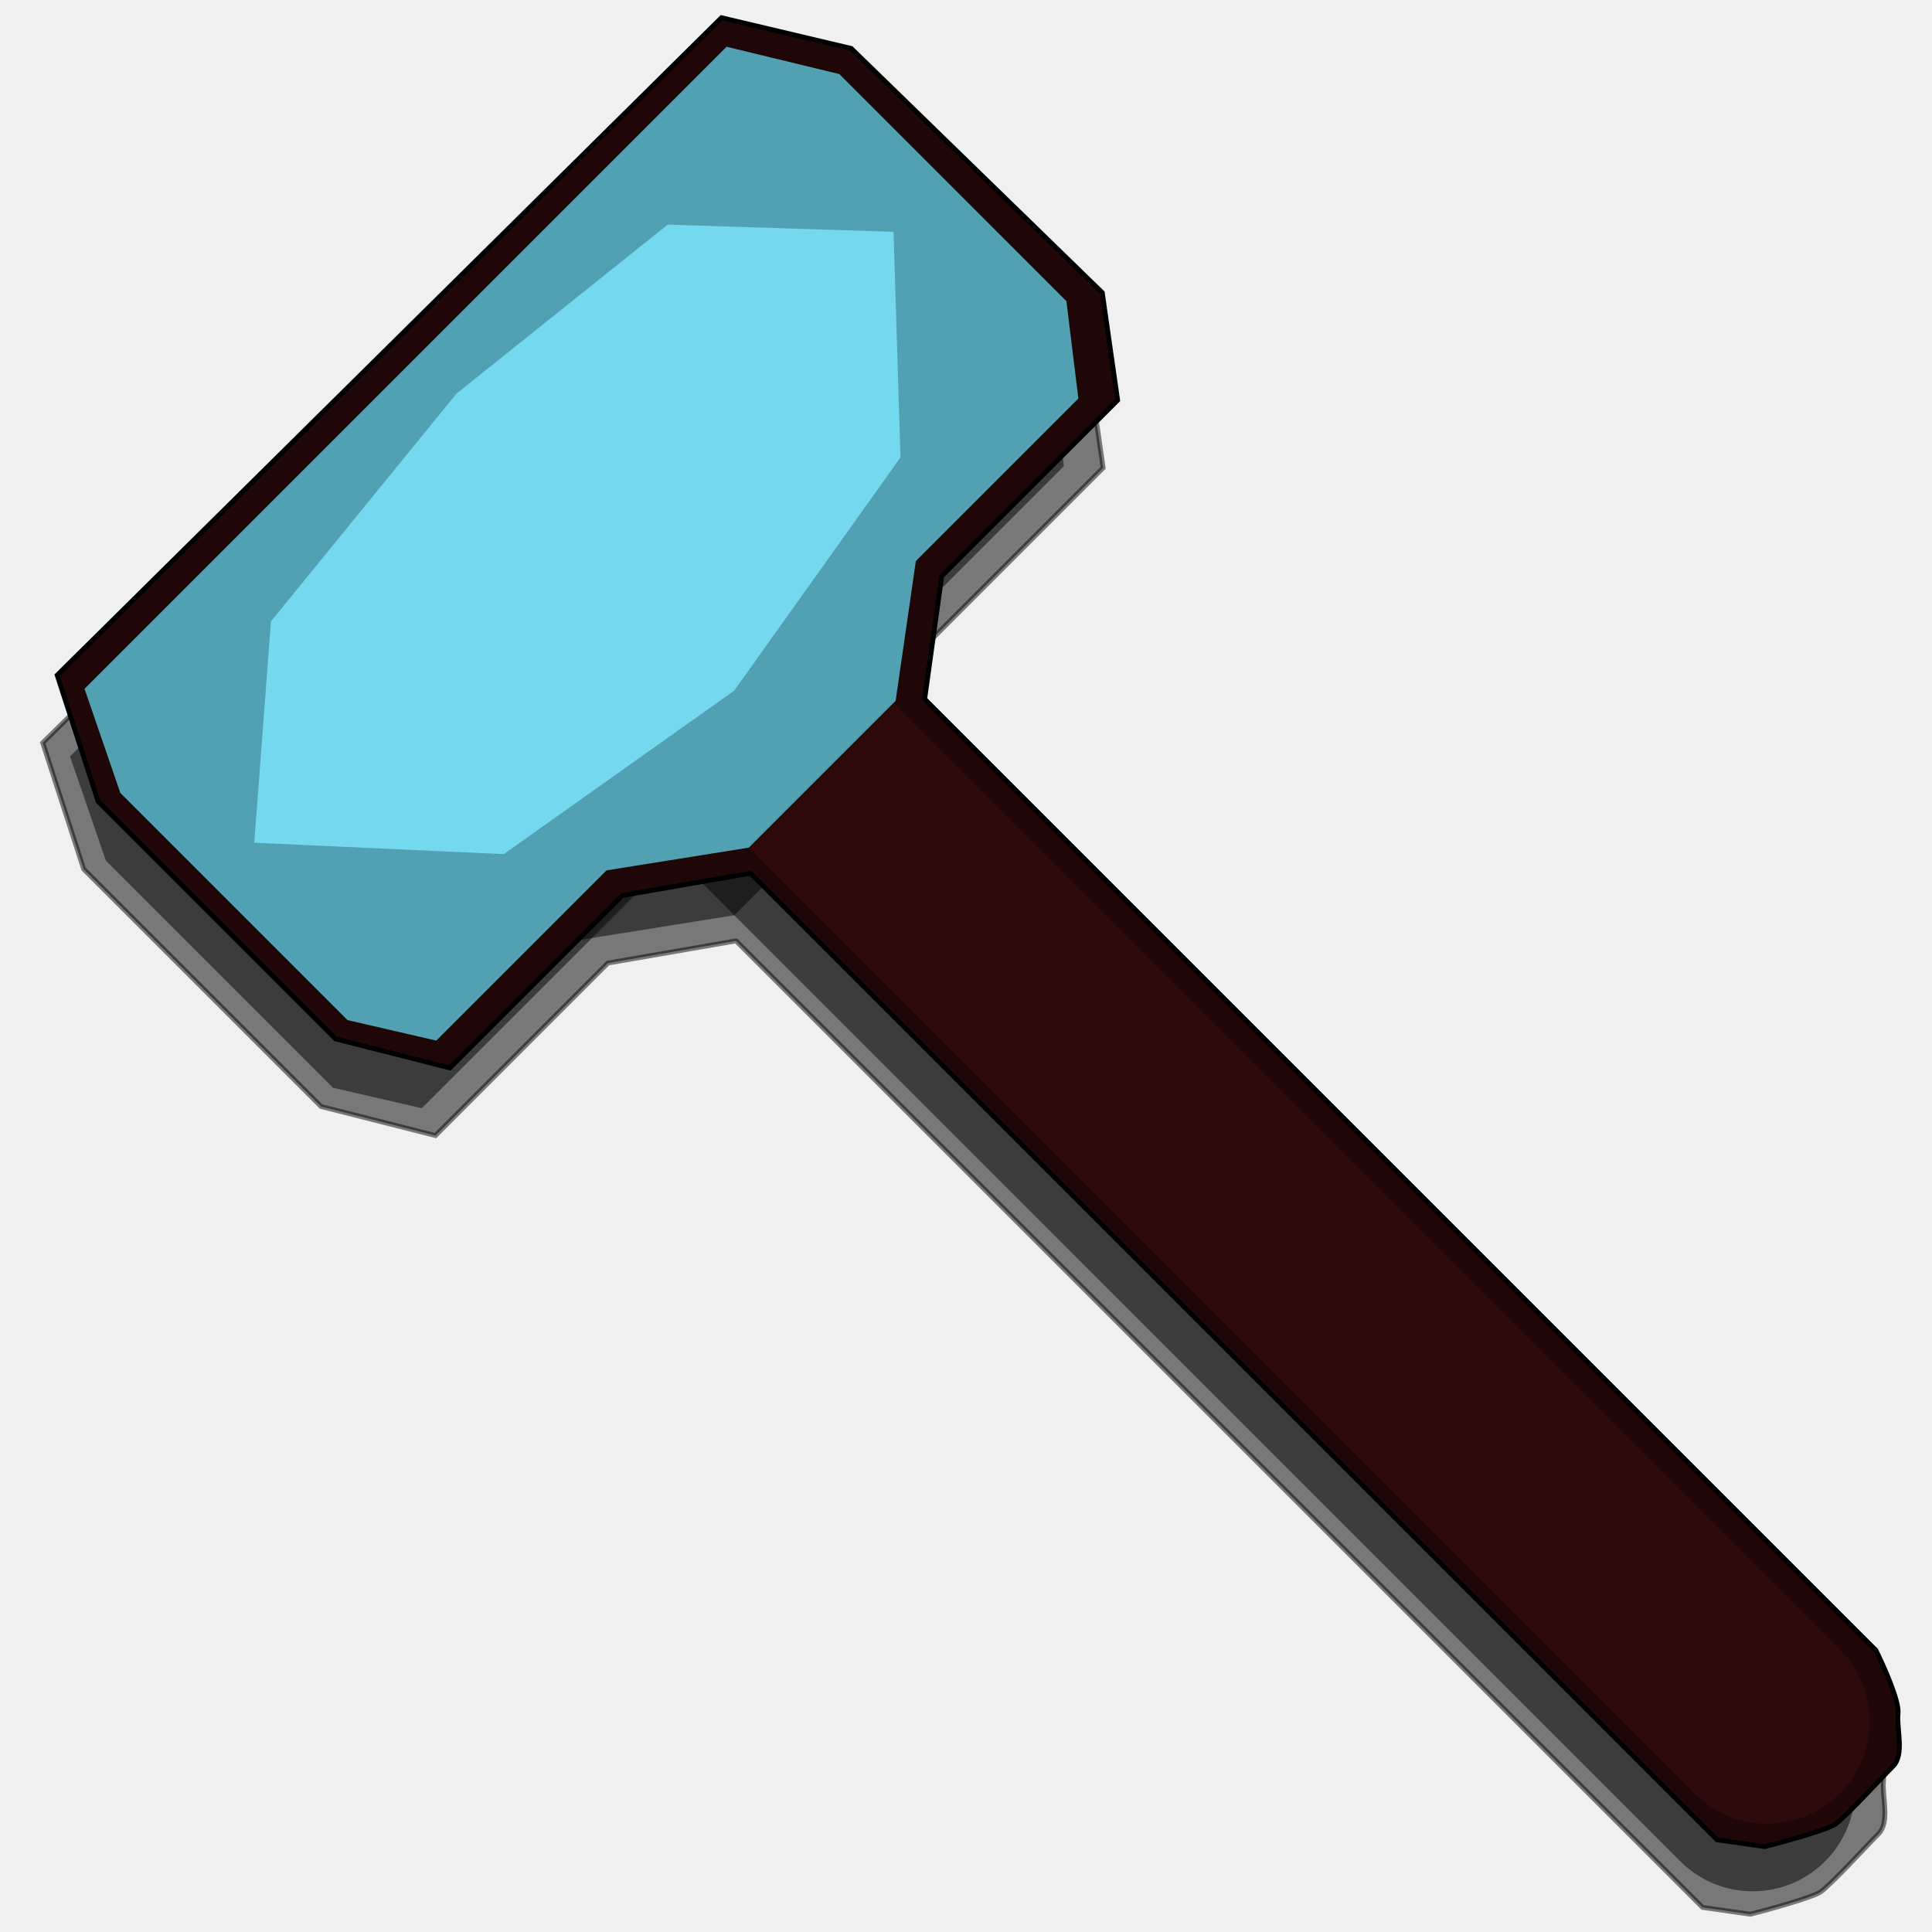
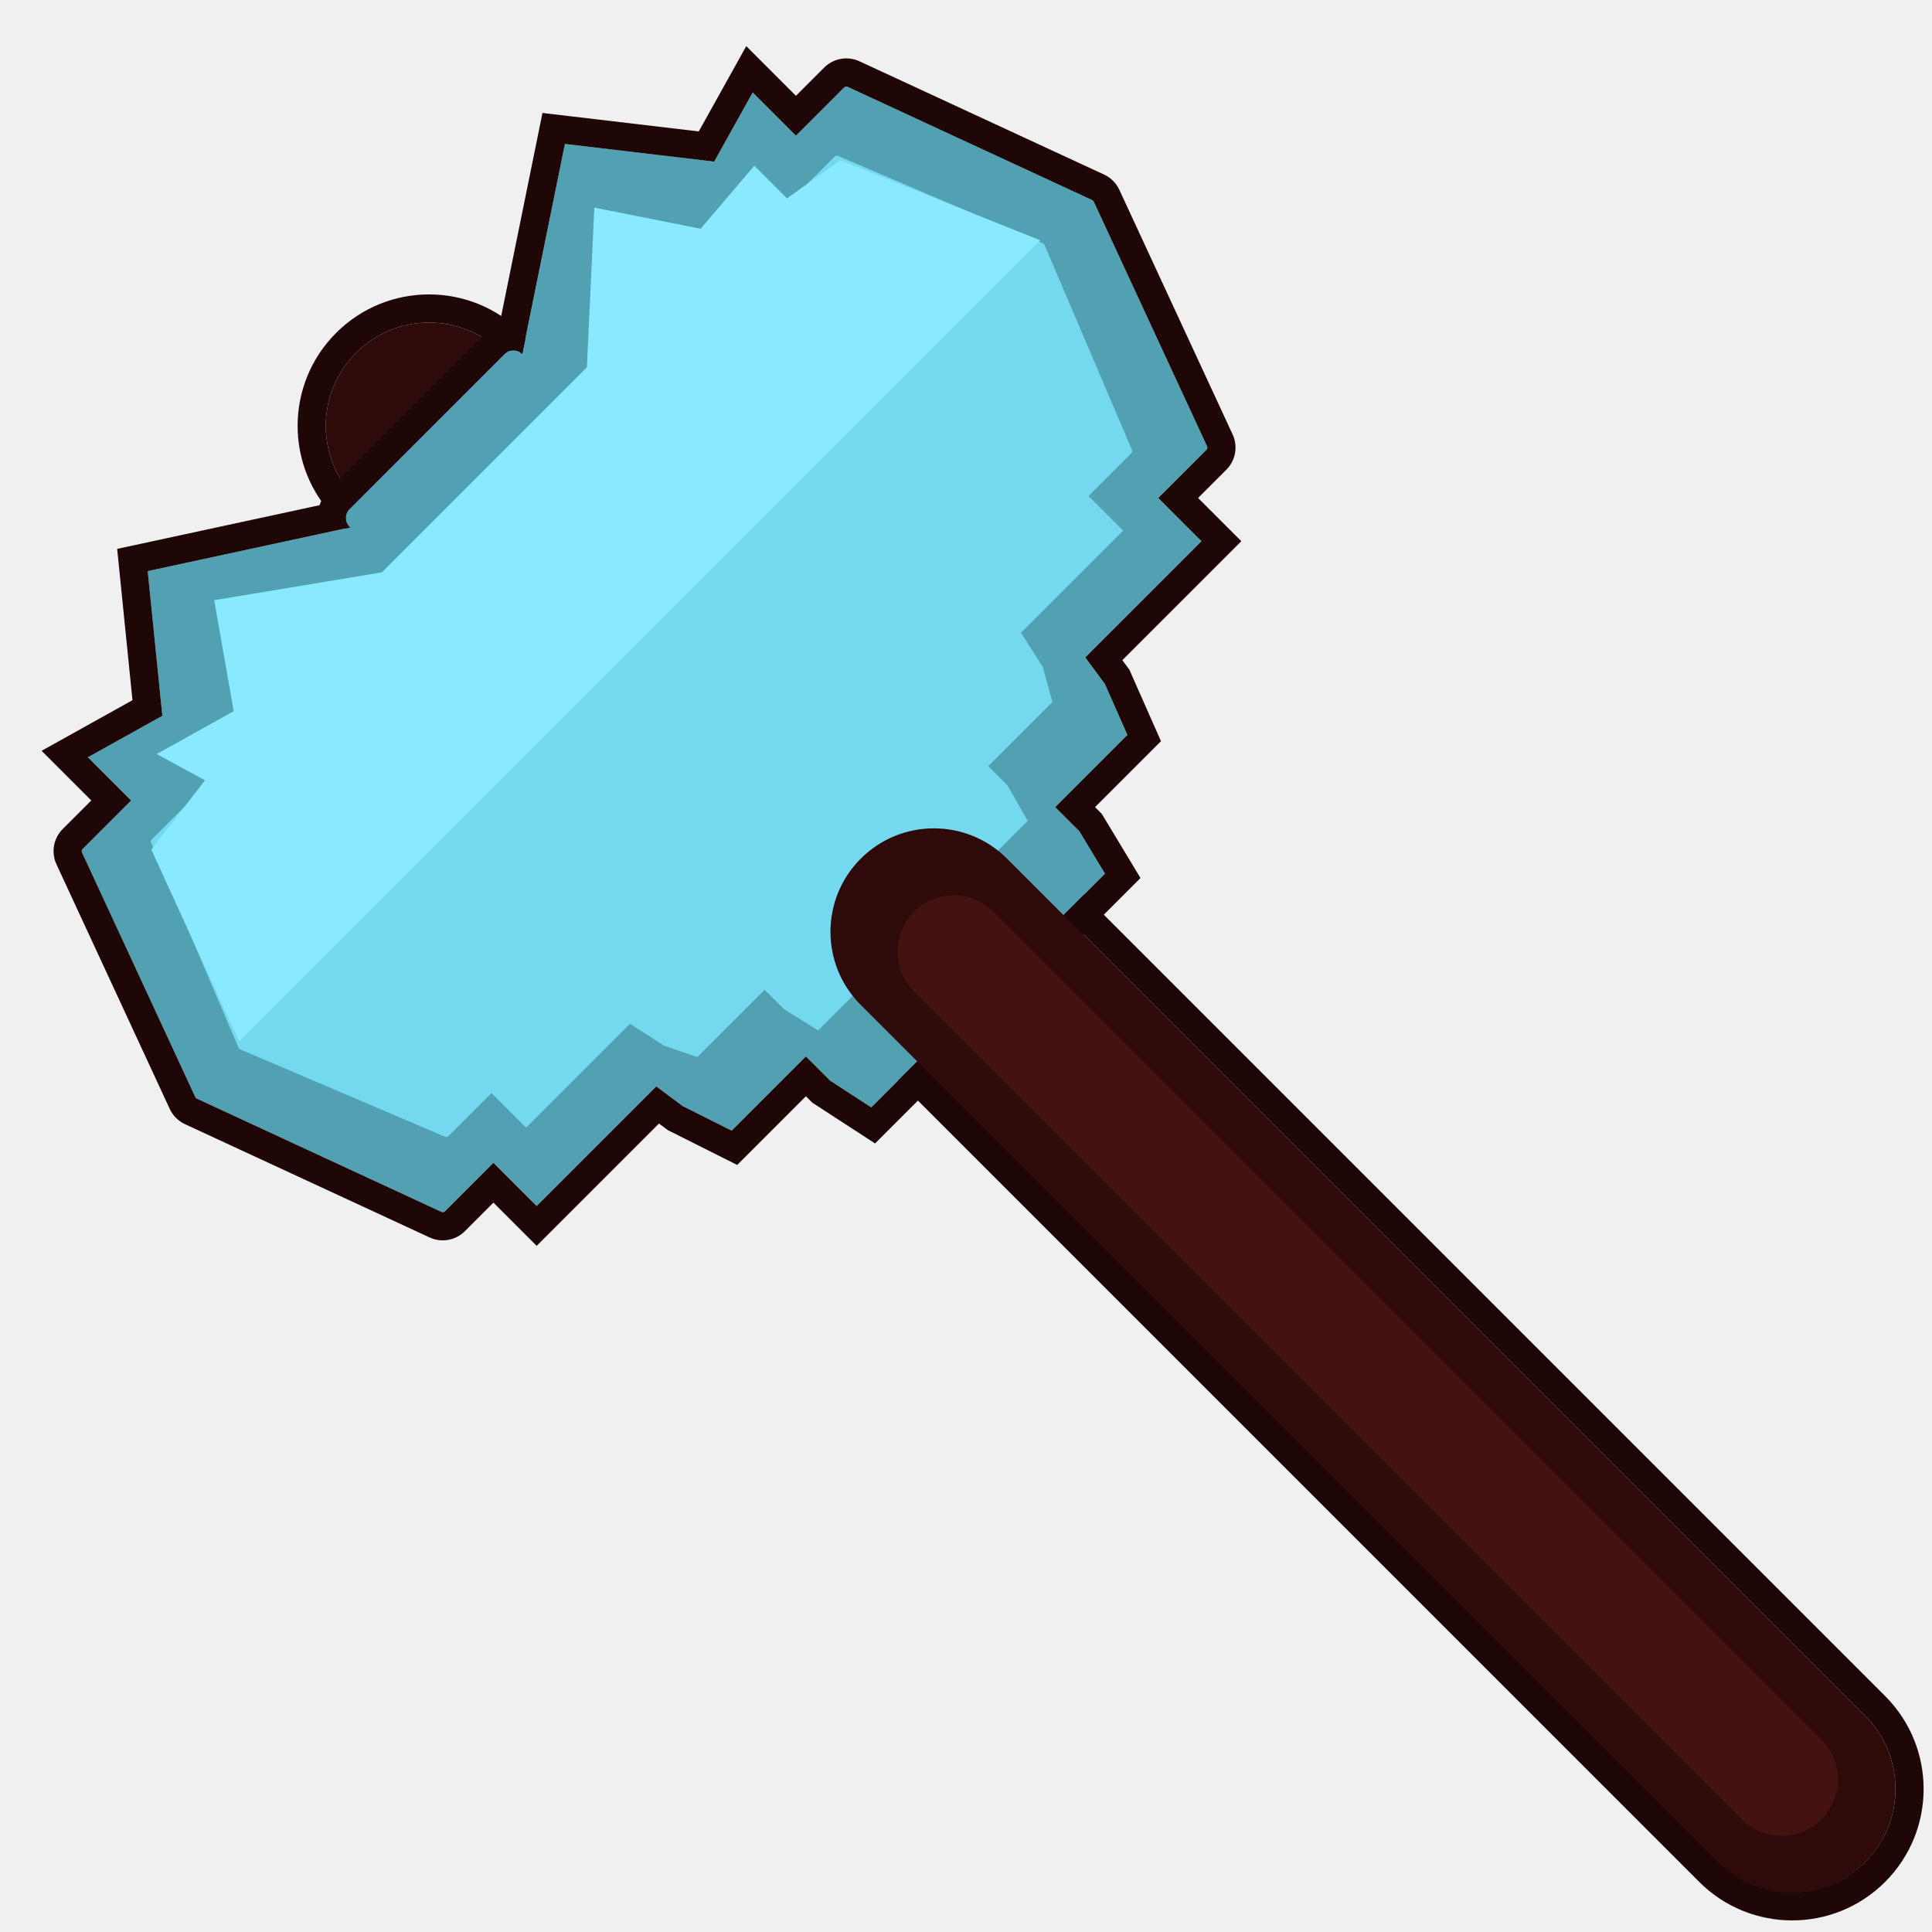
<svg xmlns="http://www.w3.org/2000/svg" width="400" height="400" viewBox="0 0 400 400" fill="none">
  <g clip-path="url(#clip0_147_161)">
-     <path d="M17.324 179.948L8.839 153.785L146.371 17.667L173.241 24.031L225.214 74.589L228.395 96.863L191.979 133.279L188.444 158.735L377.241 347.533L385.373 355.664C387.023 358.964 390.252 366.2 389.969 368.746C389.616 371.928 391.384 377.231 388.909 379.706C386.434 382.181 379.009 390.313 376.888 391.727C375.191 392.858 366.517 395.262 362.392 396.323L352.493 394.909L152.382 194.798L125.865 199.394L90.156 235.103L66.468 229.092L17.324 179.948Z" fill="black" fill-opacity="0.5" stroke="black" stroke-opacity="0.5" />
-     <rect x="82.378" y="119.844" width="42.37" height="396.69" rx="21.185" transform="rotate(-45 82.3779 119.844)" fill="black" fill-opacity="0.5" />
-     <path d="M152.028 189.494L92.277 199.04L190.919 100.399L182.433 159.089L152.028 189.494Z" fill="black" fill-opacity="0.5" />
-     <path d="M21.921 178.18L14.496 156.614L147.432 23.678L170.766 29.334L217.789 76.357L220.264 96.51L87.328 229.446L68.943 225.203L21.921 178.18Z" fill="black" fill-opacity="0.5" />
-     <path d="M37.5 173.989L49.166 138.717L131.309 56.574L168.5 48.961L193.539 74L187.367 112.633L105.225 194.775L68.511 205L37.5 173.989Z" fill="black" fill-opacity="0.5" />
-     <path d="M20.324 165.948L11.839 139.785L149.371 3.667L176.241 10.031L228.214 60.589L231.395 82.863L194.979 119.279L191.444 144.735L380.241 333.533L388.373 341.664C390.023 344.964 393.252 352.2 392.969 354.746C392.616 357.928 394.384 363.231 391.909 365.706C389.434 368.181 382.009 376.313 379.888 377.727C378.191 378.858 369.517 381.262 365.392 382.323L355.493 380.909L155.382 180.798L128.865 185.394L93.156 221.103L69.468 215.092L20.324 165.948Z" fill="#200707" stroke="black" />
-     <rect x="85.378" y="105.844" width="42.37" height="396.69" rx="21.185" transform="rotate(-45 85.3779 105.844)" fill="#2F0A0A" />
-     <path d="M155.028 175.494L95.277 185.04L193.919 86.399L185.433 145.089L155.028 175.494Z" fill="#51A1B3" />
-     <path d="M24.921 164.18L17.496 142.614L150.432 9.678L173.766 15.335L220.789 62.357L223.264 82.51L90.328 215.446L71.943 211.203L24.921 164.18Z" fill="#51A1B3" />
-     <path d="M52.642 174.475L56.099 128.65L94.5 81.5L138.242 46.507L184.996 47.996L186.434 94.7L152 143L104.292 176.842L52.642 174.475Z" fill="#74D8EE" />
+     <mask id="path-1-outside-1_147_161" maskUnits="userSpaceOnUse" x="50.108" y="49.277" width="359.917" height="359.917" fill="black">
+       <rect fill="white" x="50.108" y="49.277" width="359.917" height="359.917" />
+       <path d="M73.713 73.049C82.063 64.699 95.6 64.699 103.95 73.049L386.17 355.269C394.52 363.618 394.52 377.156 386.17 385.506V385.506C377.82 393.856 364.282 393.856 355.932 385.506L73.713 103.287C65.363 94.937 65.363 81.399 73.713 73.049V73.049Z" />
+     </mask>
+     <path d="M73.713 73.049C82.063 64.699 95.6 64.699 103.95 73.049L386.17 355.269C394.52 363.618 394.52 377.156 386.17 385.506V385.506C377.82 393.856 364.282 393.856 355.932 385.506L73.713 103.287C65.363 94.937 65.363 81.399 73.713 73.049V73.049Z" fill="#2F0A0A" />
+     <path d="M73.713 103.287L77.836 99.163L73.713 103.287ZM355.932 385.506L351.809 389.63L355.932 385.506ZM386.17 355.269L390.293 351.145L386.17 355.269ZM103.95 73.049L99.827 77.172L103.95 73.049ZM99.827 77.172L382.047 359.392L390.293 351.145L108.074 68.926L99.827 77.172ZM360.055 381.383L77.836 99.163L69.589 107.41L351.809 389.63L360.055 381.383ZM77.836 99.163C71.763 93.091 71.763 83.245 77.836 77.172L69.589 68.926C58.962 79.553 58.962 96.783 69.589 107.41L77.836 99.163ZM382.047 381.383C375.974 387.456 366.128 387.456 360.055 381.383L351.809 389.63C362.436 400.257 379.666 400.257 390.293 389.63L382.047 381.383ZM382.047 359.392C388.119 365.465 388.119 375.31 382.047 381.383L390.293 389.63C400.92 379.002 400.92 361.772 390.293 351.145L382.047 359.392ZM108.074 68.926C97.447 58.298 80.216 58.298 69.589 68.926L77.836 77.172C83.909 71.1 93.754 71.1 99.827 77.172L108.074 68.926Z" fill="#200707" mask="url(#path-1-outside-1_147_161)" />
+     <mask id="path-3-outside-2_147_161" maskUnits="userSpaceOnUse" x="-29.899" y="-29.107" width="335.876" height="335.876" fill="black">
+       <rect fill="white" x="-29.899" y="-29.107" width="335.876" height="335.876" />
+       <path fill-rule="evenodd" clip-rule="evenodd" d="M108.124 73.276L108.122 73.275C107.11 72.263 105.469 72.263 104.457 73.275L72.334 105.397C71.322 106.409 71.322 108.05 72.334 109.063L72.471 109.199L30.585 118.242L33.614 148.198L18.197 156.782L27.144 165.729L17.11 175.763C16.918 175.955 16.866 176.246 16.98 176.493L40.434 227.14C40.499 227.279 40.611 227.391 40.75 227.455L91.397 250.909C91.643 251.023 91.935 250.972 92.127 250.779L102.16 240.746L111.108 249.693L135.872 224.929L141.348 229.005L151.485 234.091L166.854 218.723L171.865 223.734L180.389 229.275L228.775 180.89L223.482 172.117L218.471 167.106L233.419 152.158L228.753 141.6L224.694 136.106L248.753 112.048L239.806 103.1L249.779 93.127C249.972 92.935 250.023 92.643 249.909 92.397L226.455 41.75C226.391 41.611 226.279 41.499 226.14 41.434L175.493 17.98C175.246 17.866 174.955 17.918 174.763 18.11L164.789 28.084L155.842 19.137L147.867 33.46L116.957 29.804L108.124 73.276Z" />
+     </mask>
+     <path fill-rule="evenodd" clip-rule="evenodd" d="M108.124 73.276L108.122 73.275C107.11 72.263 105.469 72.263 104.457 73.275L72.334 105.397C71.322 106.409 71.322 108.05 72.334 109.063L72.471 109.199L30.585 118.242L33.614 148.198L18.197 156.782L27.144 165.729L17.11 175.763C16.918 175.955 16.866 176.246 16.98 176.493L40.434 227.14C40.499 227.279 40.611 227.391 40.75 227.455L91.397 250.909C91.643 251.023 91.935 250.972 92.127 250.779L102.16 240.746L111.108 249.693L135.872 224.929L141.348 229.005L151.485 234.091L166.854 218.723L171.865 223.734L180.389 229.275L228.775 180.89L223.482 172.117L218.471 167.106L233.419 152.158L228.753 141.6L224.694 136.106L248.753 112.048L239.806 103.1L249.779 93.127C249.972 92.935 250.023 92.643 249.909 92.397L226.455 41.75C226.391 41.611 226.279 41.499 226.14 41.434L175.493 17.98C175.246 17.866 174.955 17.918 174.763 18.11L164.789 28.084L155.842 19.137L147.867 33.46L116.957 29.804L108.124 73.276Z" fill="#51A1B2" />
+     <path d="M108.122 73.275L103.999 77.398L108.122 73.275ZM108.124 73.276L104.001 77.4L111.677 85.076L113.839 74.438L108.124 73.276ZM104.457 73.275L108.58 77.398L104.457 73.275ZM72.334 105.397L68.211 101.274L72.334 105.397ZM72.471 109.199L73.702 114.899L84.16 112.642L76.595 105.076L72.471 109.199ZM30.585 118.242L29.354 112.542L24.259 113.642L24.783 118.828L30.585 118.242ZM33.614 148.198L36.451 153.293L39.802 151.427L39.416 147.611L33.614 148.198ZM18.197 156.782L15.36 151.688L8.613 155.445L14.074 160.906L18.197 156.782ZM27.144 165.729L31.267 169.852L35.39 165.729L31.267 161.606L27.144 165.729ZM16.98 176.493L11.689 178.943L11.689 178.943L16.98 176.493ZM40.434 227.14L35.143 229.59L35.143 229.59L40.434 227.14ZM40.75 227.455L38.299 232.747L38.299 232.747L40.75 227.455ZM91.397 250.909L93.847 245.618L93.847 245.618L91.397 250.909ZM92.127 250.779L96.25 254.903L92.127 250.779ZM102.16 240.746L106.284 236.623L102.16 232.499L98.037 236.623L102.16 240.746ZM111.108 249.693L106.984 253.816L111.108 257.94L115.231 253.816L111.108 249.693ZM135.872 224.929L139.353 220.251L135.311 217.242L131.748 220.805L135.872 224.929ZM141.348 229.005L137.867 233.683L138.276 233.988L138.733 234.217L141.348 229.005ZM151.485 234.091L148.87 239.303L152.632 241.191L155.609 238.215L151.485 234.091ZM166.854 218.723L170.977 214.599L166.854 210.476L162.73 214.599L166.854 218.723ZM171.865 223.734L167.741 227.857L168.174 228.289L168.686 228.623L171.865 223.734ZM180.389 229.275L177.211 234.164L181.172 236.739L184.512 233.399L180.389 229.275ZM228.775 180.89L232.898 185.013L236.126 181.785L233.768 177.877L228.775 180.89ZM223.482 172.117L228.475 169.104L228.108 168.496L227.605 167.993L223.482 172.117ZM218.471 167.106L214.347 162.982L210.224 167.106L214.347 171.229L218.471 167.106ZM233.419 152.158L237.542 156.281L240.367 153.456L238.752 149.801L233.419 152.158ZM228.753 141.6L234.087 139.243L233.826 138.654L233.443 138.135L228.753 141.6ZM224.694 136.106L220.571 131.983L217.021 135.533L220.004 139.571L224.694 136.106ZM248.753 112.048L252.876 116.171L257 112.048L252.876 107.924L248.753 112.048ZM239.806 103.1L235.683 98.977L231.559 103.1L235.683 107.224L239.806 103.1ZM249.909 92.397L255.201 89.946L255.201 89.946L249.909 92.397ZM226.455 41.75L221.164 44.2L221.164 44.2L226.455 41.75ZM226.14 41.434L223.689 46.726L223.689 46.726L226.14 41.434ZM175.493 17.98L177.943 12.689L177.943 12.689L175.493 17.98ZM164.789 28.084L160.666 32.207L164.789 36.33L168.912 32.207L164.789 28.084ZM155.842 19.137L159.966 15.014L154.505 9.552L150.748 16.3L155.842 19.137ZM147.867 33.46L147.182 39.251L151.062 39.71L152.962 36.297L147.867 33.46ZM116.957 29.804L117.642 24.013L112.312 23.383L111.243 28.643L116.957 29.804ZM103.999 77.398L104.001 77.4L112.247 69.153L112.246 69.151L103.999 77.398ZM108.58 77.398C107.315 78.663 105.264 78.663 103.999 77.398L112.246 69.151C108.956 65.862 103.623 65.862 100.334 69.151L108.58 77.398ZM76.458 109.521L108.58 77.398L100.334 69.151L68.211 101.274L76.458 109.521ZM76.458 104.939C77.723 106.204 77.723 108.255 76.458 109.521L68.211 101.274C64.922 104.563 64.922 109.896 68.211 113.186L76.458 104.939ZM76.595 105.076L76.458 104.939L68.211 113.186L68.348 113.323L76.595 105.076ZM71.241 103.5L29.354 112.542L31.815 123.942L73.702 114.899L71.241 103.5ZM24.783 118.828L27.812 148.785L39.416 147.611L36.386 117.655L24.783 118.828ZM30.777 143.103L15.36 151.688L21.034 161.877L36.451 153.293L30.777 143.103ZM14.074 160.906L23.02 169.852L31.267 161.606L22.32 152.659L14.074 160.906ZM23.02 161.606L12.987 171.639L21.233 179.886L31.267 169.852L23.02 161.606ZM12.987 171.639C11.065 173.561 10.547 176.477 11.689 178.943L22.272 174.043C23.185 176.015 22.771 178.349 21.233 179.886L12.987 171.639ZM11.689 178.943L35.143 229.59L45.726 224.689L22.272 174.043L11.689 178.943ZM35.143 229.59C35.788 230.983 36.907 232.102 38.299 232.747L43.2 222.164C44.315 222.68 45.209 223.575 45.726 224.689L35.143 229.59ZM38.299 232.747L88.946 256.201L93.847 245.618L43.2 222.164L38.299 232.747ZM88.946 256.201C91.412 257.343 94.329 256.824 96.25 254.903L88.004 246.656C89.541 245.119 91.874 244.704 93.847 245.618L88.946 256.201ZM96.25 254.903L106.284 244.869L98.037 236.623L88.004 246.656L96.25 254.903ZM98.037 244.869L106.984 253.816L115.231 245.57L106.284 236.623L98.037 244.869ZM115.231 253.816L139.995 229.052L131.748 220.805L106.984 245.57L115.231 253.816ZM132.39 229.607L137.867 233.683L144.83 224.327L139.353 220.251L132.39 229.607ZM138.733 234.217L148.87 239.303L154.1 228.879L143.963 223.793L138.733 234.217ZM155.609 238.215L170.977 222.846L162.73 214.599L147.362 229.968L155.609 238.215ZM162.73 222.846L167.741 227.857L175.988 219.61L170.977 214.599L162.73 222.846ZM168.686 228.623L177.211 234.164L183.567 224.386L175.043 218.845L168.686 228.623ZM184.512 233.399L232.898 185.013L224.652 176.766L176.266 225.152L184.512 233.399ZM233.768 177.877L228.475 169.104L218.489 175.129L223.782 183.902L233.768 177.877ZM227.605 167.993L222.594 162.982L214.347 171.229L219.358 176.24L227.605 167.993ZM222.594 171.229L237.542 156.281L229.295 148.035L214.347 162.982L222.594 171.229ZM238.752 149.801L234.087 139.243L223.419 143.957L228.085 154.515L238.752 149.801ZM233.443 138.135L229.385 132.641L220.004 139.571L224.063 145.065L233.443 138.135ZM228.818 140.229L252.876 116.171L244.63 107.924L220.571 131.983L228.818 140.229ZM252.876 107.924L243.929 98.977L235.683 107.224L244.63 116.171L252.876 107.924ZM243.929 107.224L253.903 97.25L245.656 89.004L235.683 98.977L243.929 107.224ZM253.903 97.25C255.824 95.329 256.343 92.412 255.201 89.946L244.618 94.847C243.704 92.874 244.119 90.541 245.656 89.004L253.903 97.25ZM255.201 89.946L231.747 39.299L221.164 44.2L244.618 94.847L255.201 89.946ZM231.747 39.3C231.102 37.907 229.983 36.788 228.59 36.143L223.689 46.726C222.575 46.21 221.68 45.315 221.164 44.2L231.747 39.3ZM228.59 36.143L177.943 12.689L173.043 23.272L223.689 46.726L228.59 36.143ZM177.943 12.689C175.477 11.547 172.561 12.065 170.639 13.987L178.886 22.233C177.349 23.771 175.016 24.185 173.043 23.272L177.943 12.689ZM170.639 13.987L160.666 23.96L168.912 32.207L178.886 22.233L170.639 13.987ZM168.912 23.96L159.966 15.014L151.719 23.26L160.666 32.207L168.912 23.96ZM150.748 16.3L142.772 30.624L152.962 36.297L160.937 21.974L150.748 16.3ZM148.552 27.669L117.642 24.013L116.272 35.595L147.182 39.251L148.552 27.669ZM111.243 28.643L102.409 72.115L113.839 74.438L122.672 30.965L111.243 28.643Z" fill="#200707" mask="url(#path-3-outside-2_147_161)" />
+     <path fill-rule="evenodd" clip-rule="evenodd" d="M123.749 80.9L80.348 124.301L80.556 124.657L31.425 173.787C31.238 173.974 31.184 174.256 31.287 174.5L49.381 216.918C49.447 217.072 49.569 217.194 49.723 217.26L92.141 235.353C92.384 235.457 92.666 235.403 92.853 235.215L101.755 226.313L108.919 233.477L130.438 211.959L137.446 216.481L144.357 218.859L158.294 204.922L162.294 208.922L169.39 213.343L212.791 169.943L208.593 162.623L204.593 158.623L217.88 145.336L215.879 138.047L211.388 131.009L232.534 109.863L225.37 102.699L234.217 93.851C234.404 93.664 234.459 93.382 234.355 93.139L216.261 50.721C216.196 50.567 216.073 50.445 215.92 50.379L173.502 32.285C173.258 32.182 172.976 32.236 172.789 32.423L124.117 81.096L123.749 80.9Z" fill="#74D8EE" />
+     <rect x="193.351" y="162.632" width="293.937" height="42.825" rx="21.413" transform="rotate(45 193.351 162.632)" fill="#2F0A0A" />
+     <rect x="197.48" y="180.526" width="265.711" height="23.359" rx="11.68" transform="rotate(45 197.48 180.526)" fill="#451212" />
+     <path d="M49.511 215.626L31.326 175.892L42.451 161.55L32.443 156.113L48.389 147.245L44.344 124.262L79.067 118.499L121.512 76.054L123.05 42.982L145.058 47.359L156.173 34.313L162.93 41.071L174.007 33.211L215.374 49.763L49.511 215.626Z" fill="#89EAFF" />
  </g>
  <defs>
    <clipPath id="clip0_147_161">
      <rect width="400" height="400" fill="white" />
    </clipPath>
  </defs>
</svg>
